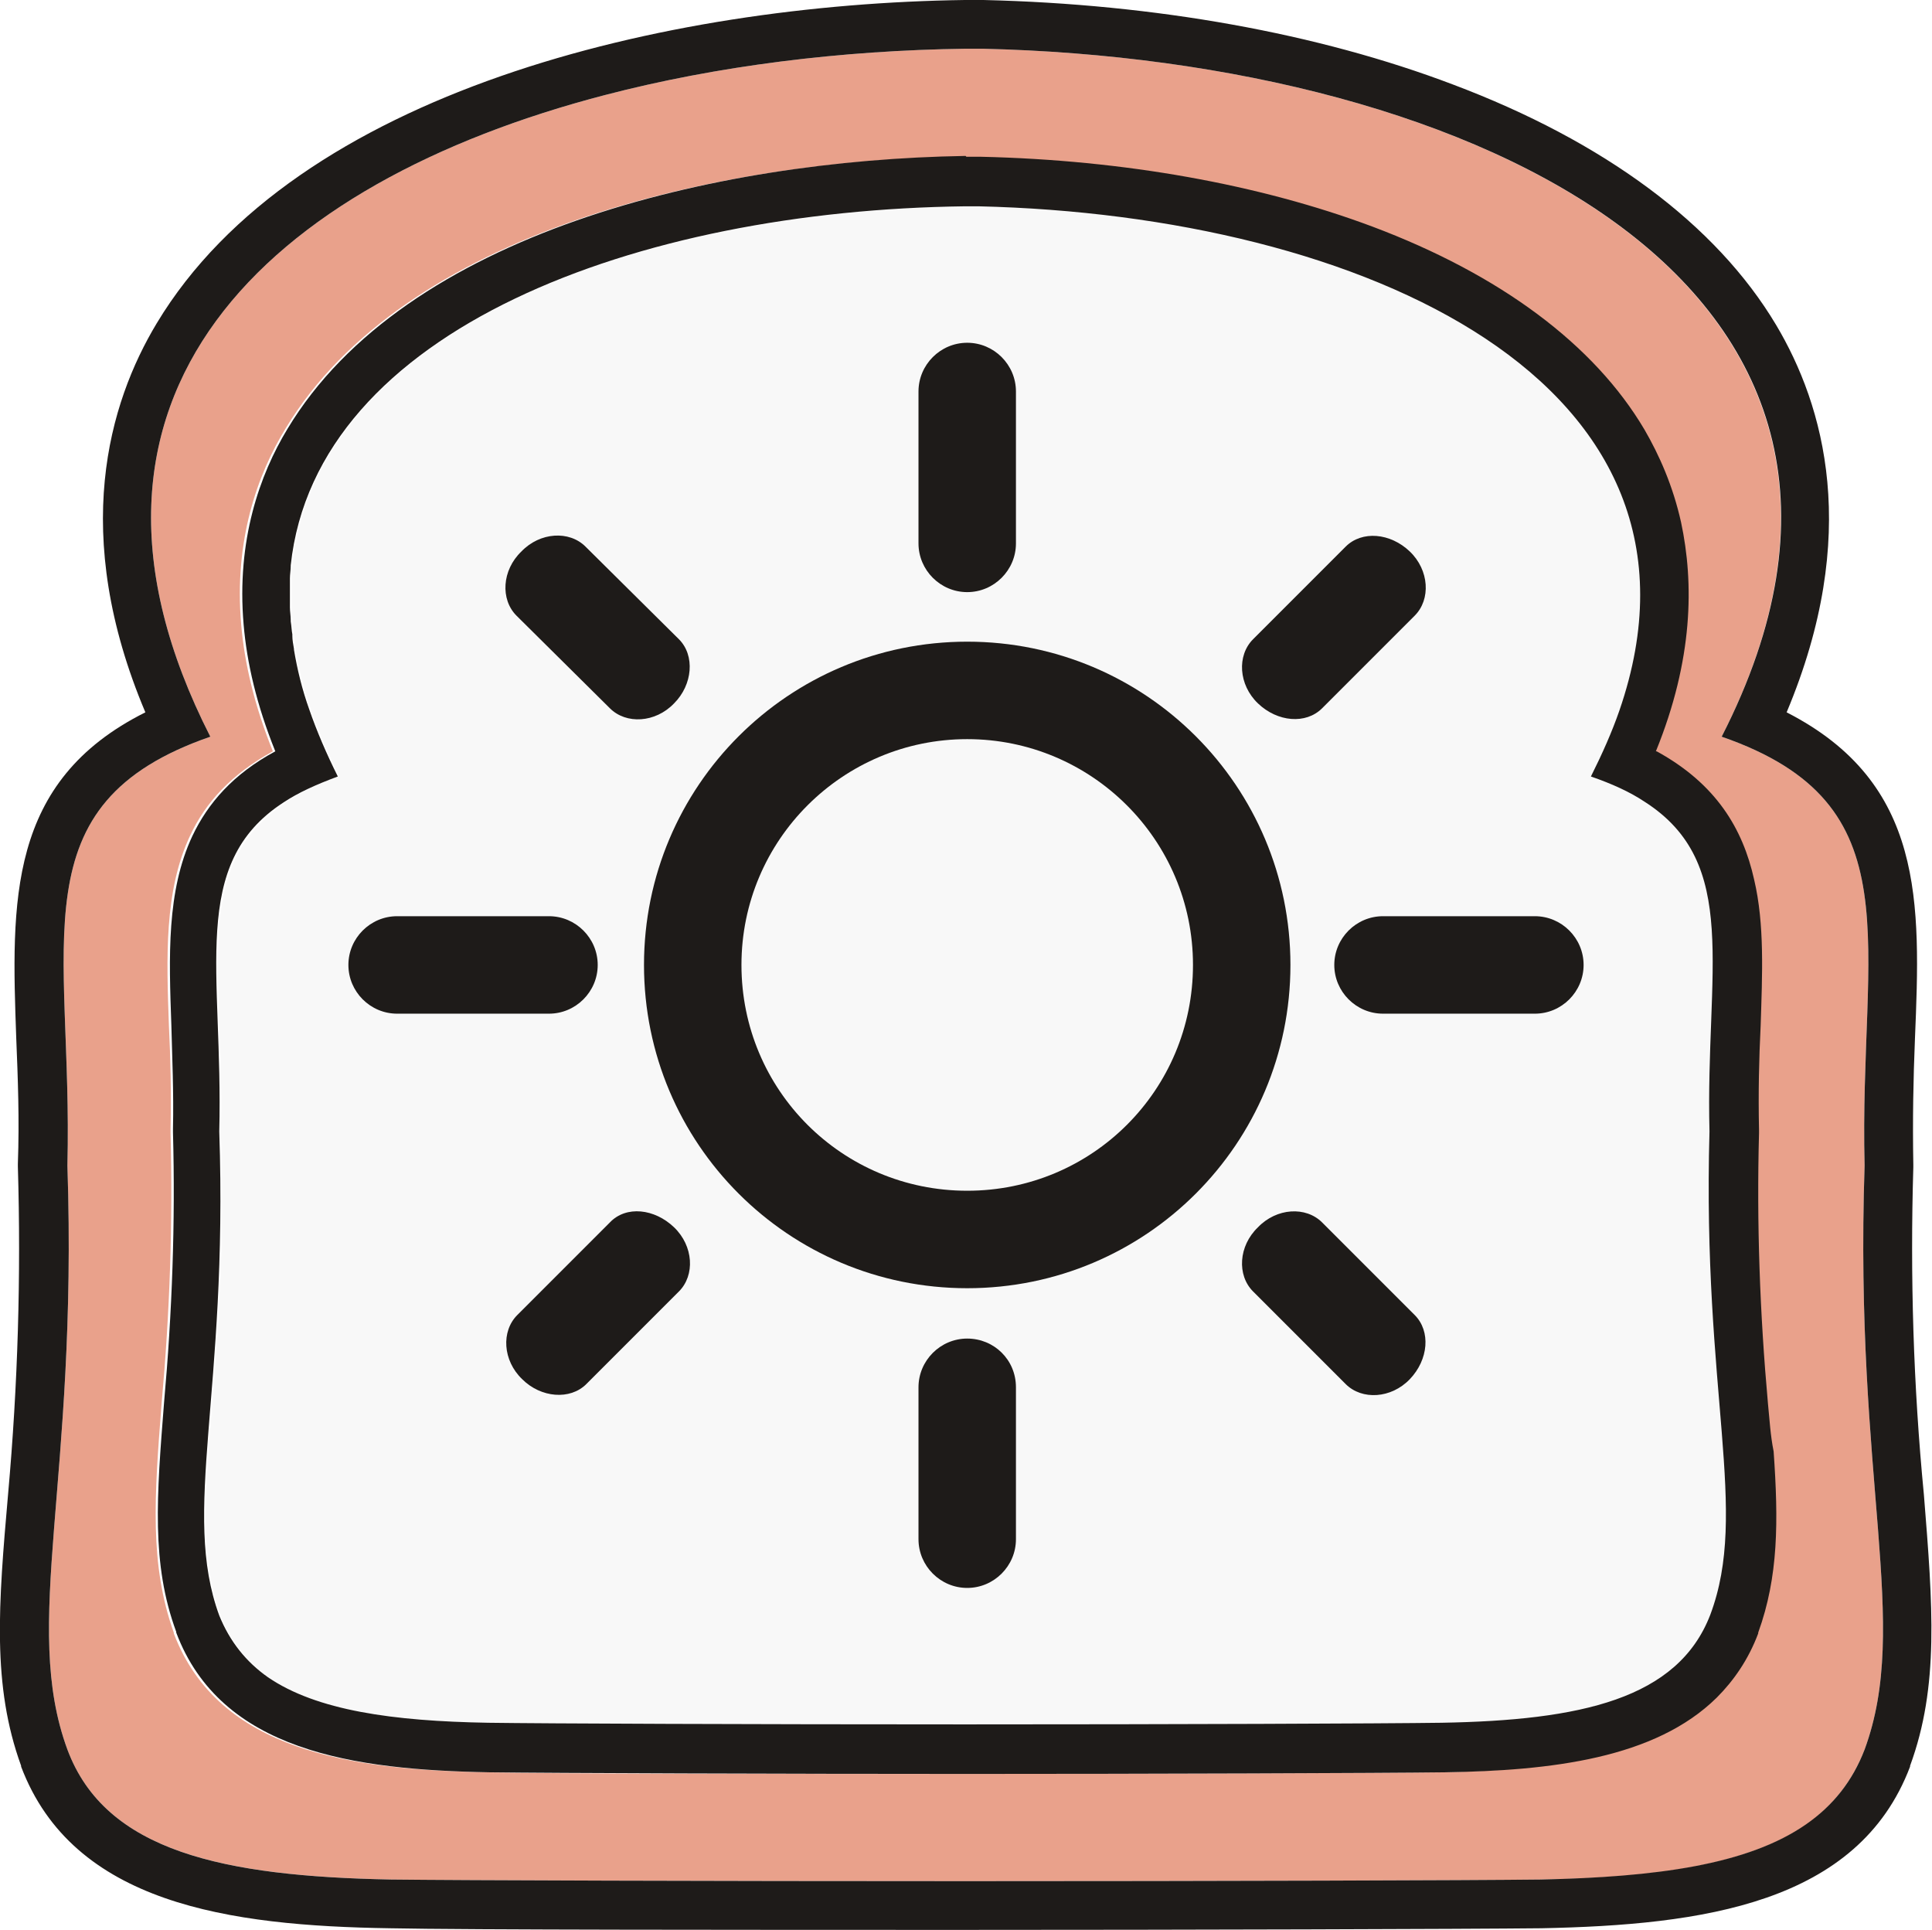
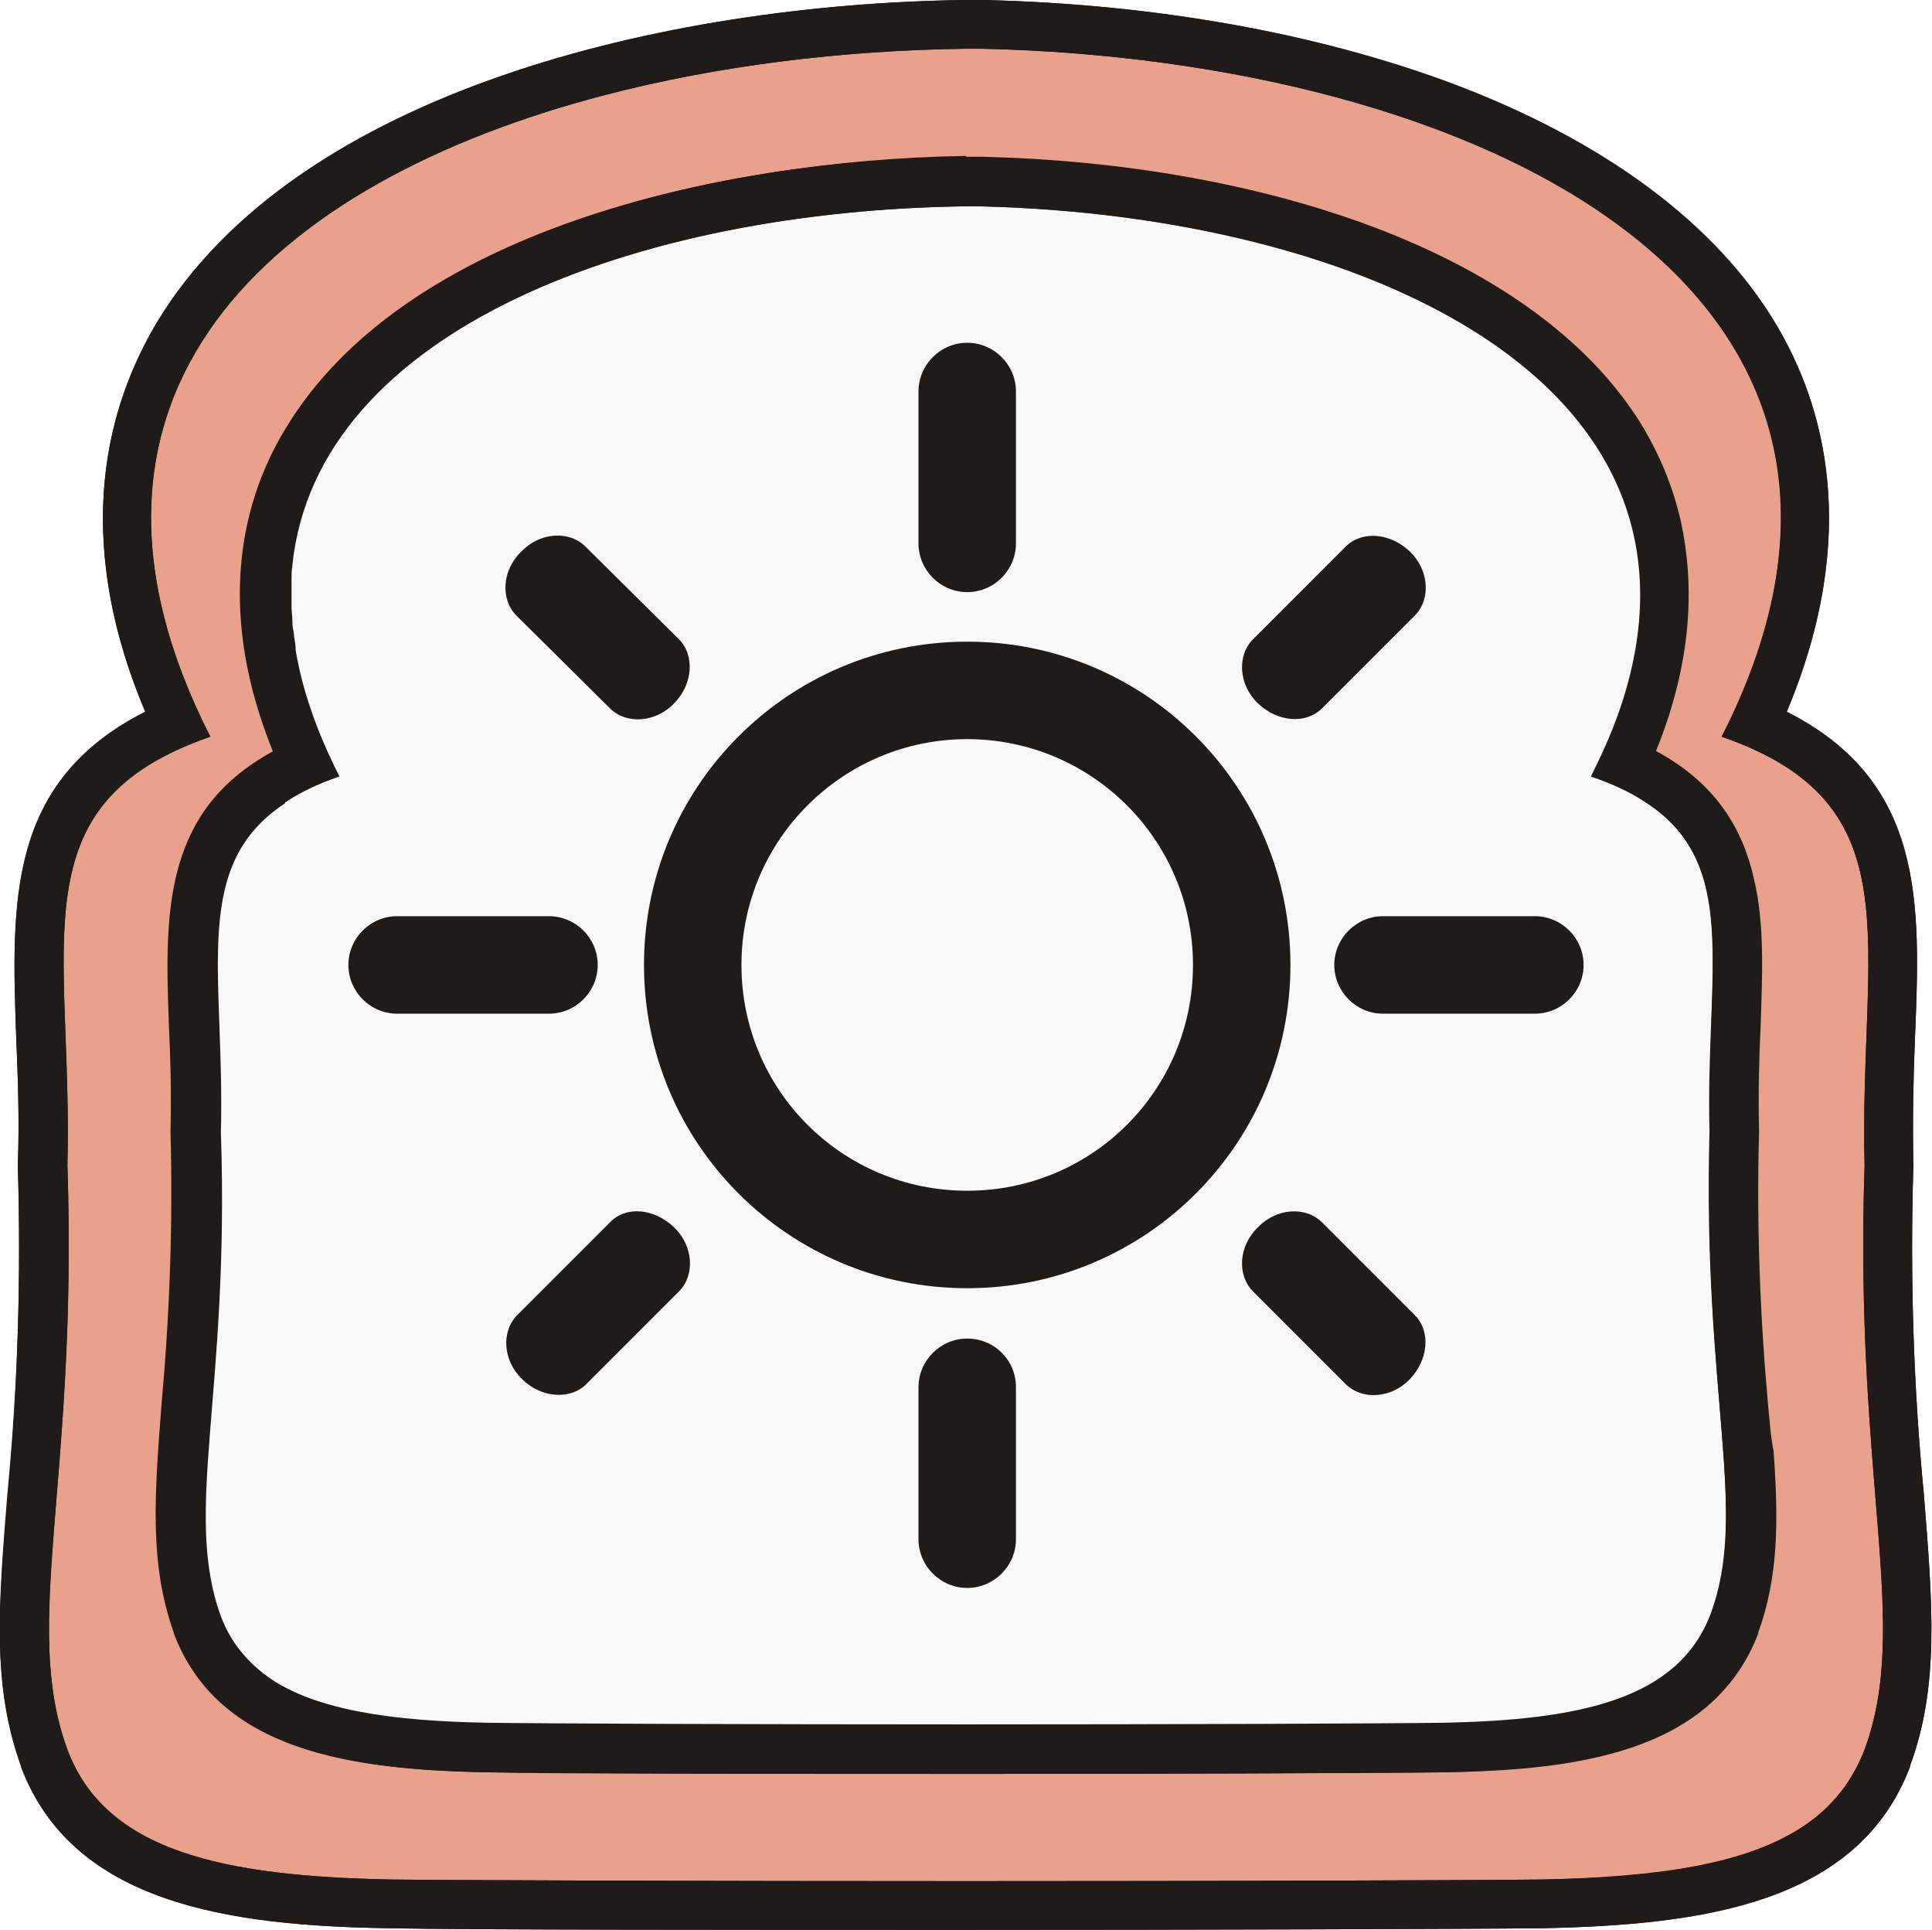
- <svg xmlns="http://www.w3.org/2000/svg" version="1.1" id="Layer_2" x="0px" y="0px" viewBox="0 0 237.9 237.6" style="enable-background:new 0 0 237.9 237.6;" xml:space="preserve">
+ <svg xmlns="http://www.w3.org/2000/svg" version="1.1" id="Layer_2_1_" x="0px" y="0px" viewBox="0 0 237.9 237.6" style="enable-background:new 0 0 237.9 237.6;" xml:space="preserve">
  <style type="text/css">
- 	.st0{fill:none;}
- 	.st1{fill:#E9A18B;}
- 	.st2{fill:#1E1B19;}
+ 	.st0{fill:#1E1B19;}
+ 	.st1{fill:none;}
+ 	.st2{fill:#E9A18B;}
	.st3{fill:#F8F8F8;}
</style>
  <g>
+     <path class="st0" d="M236.9,184c-1.3-13.4-1.7-26.9-1.3-40.3c0-0.1,0-0.2,0-0.4c-0.1-5.6,0-10.6,0.2-15.5   c0.7-16.8,1.2-31.6-15.8-40.2c9.2-21.9,4.6-37.8-1.3-47.7c-7.4-12.4-21.2-22.6-39.8-29.6C162.3,4.1,142.3,0.5,121.1,0H119h-0.1   h-0.1C82,0.5,36.5,11.2,19.3,39.7c-5.9,9.9-10.7,25.9-1.4,47.9C0.9,96.2,1.4,111,2,127.8c0.2,4.9,0.4,10,0.2,15.5   c0,0.1,0,0.2,0,0.4c0.4,13.5,0,26.9-1.3,40.3c-1.1,13.7-1.9,23.6,1.7,33.5v0.1C9,234.4,28.2,237.1,48,237.4   c9.3,0.2,44,0.2,70.9,0.2c26.9,0,61.6-0.1,70.9-0.2c19.8-0.4,39-3,45.4-19.9v-0.1C238.8,207.6,238,197.7,236.9,184z" />
    <g>
-       <path class="st0" d="M36.4,79.8c-0.1-0.6-0.2-1.1-0.2-1.6C36.2,78.7,36.3,79.3,36.4,79.8z" />
-       <path class="st0" d="M36.1,78c-0.1-0.5-0.1-1-0.2-1.6C36,77,36,77.5,36.1,78z" />
-       <path class="st0" d="M35.9,76.2c0-0.5-0.1-1-0.1-1.5C35.8,75.2,35.9,75.7,35.9,76.2z" />
-       <path class="st0" d="M35.8,74.5c0-0.5,0-1,0-1.5C35.8,73.5,35.8,74,35.8,74.5z" />
-       <path class="st0" d="M35.8,72.8c0-0.5,0-1,0-1.5C35.8,71.8,35.8,72.3,35.8,72.8z" />
-       <path class="st0" d="M118.9,218.3c-22.3,0-51-0.1-58.8-0.2c-16.8-0.3-33.1-2.6-38.6-17.2v-0.1c-3-8.4-2.4-16.7-1.5-28.2    c1-11.1,1.4-22.2,1.1-33.3v-0.4c0.1-4.6,0-8.8-0.2-12.8c-0.3-8.4-0.6-16.6,2.6-23.3c-3.2,6.8-2.9,15-2.6,23.4    c0.2,4,0.3,8.2,0.2,12.8v0.4c0.3,11.1-0.1,22.2-1.1,33.3c-0.9,11.5-1.6,19.8,1.5,28.2v0.1c5.5,14.6,21.8,16.8,38.6,17.1    C67.9,218.3,96.6,218.3,118.9,218.3c22.2,0,51,0,58.7-0.2c13.1-0.2,25.9-1.7,33.5-9.3c-7.6,7.6-20.4,9-33.5,9.2    C169.9,218.3,141.2,218.3,118.9,218.3z" />
-       <path class="st0" d="M216.8,126.3c-0.2,4-0.3,8.2-0.2,12.8c0,0.1,0,0.2,0,0.4c-0.3,11.1,0,22.2,1.1,33.3c0.2,2,0.3,4,0.5,5.8    c-0.1-1.8-0.3-3.7-0.4-5.7c-1-11.1-1.4-22.2-1.1-33.3c0-0.1,0-0.2,0-0.4c-0.1-4.6,0-8.8,0.2-12.8c0.2-6.3,0.5-12.5-0.8-18.1    C217.3,113.8,217,120,216.8,126.3z" />
-       <path class="st0" d="M35.8,71.1c0-0.5,0.1-1,0.1-1.5C35.9,70.1,35.9,70.6,35.8,71.1z" />
-       <path class="st0" d="M30,76.9c0.4,4.7,1.6,9.9,3.9,15.6c0,0,0,0,0,0C31.5,86.8,30.4,81.6,30,76.9z" />
-       <path class="st0" d="M204,92.5C204,92.5,204,92.5,204,92.5c4.6-11.3,4.8-20.7,3.1-28.2C208.7,71.8,208.5,81.2,204,92.5z" />
-       <path class="st0" d="M119,25.4h1.6c47.1,1.1,92.8,21.5,78.9,61.9c0,0,0,0.1,0,0.1c14.1-40.5-31.7-61-78.9-62.1L119,25.4    c-40.2,0.5-80,15.1-83,44.2C39,40.5,78.7,25.9,119,25.4z" />
-       <path class="st0" d="M210.7,139.2c-0.5-19.8,3.8-33-8-40.6c0,0,0,0.1,0,0.1C214.4,106.4,210.1,119.5,210.7,139.2    c-1.1,32.3,4.6,46.8-0.1,59.6h0C215.4,186,209.6,171.6,210.7,139.2z" />
-       <path class="st0" d="M229.6,143.5C228.9,116,236,99,212,90.7C240.3,35.3,181.6,7.4,121,6h-2.1c-15.3,0.2-30.6,2.1-44.4,5.7    c13.8-3.6,29.1-5.5,44.4-5.7h2.1c60.6,1.4,119.3,29.3,91,84.7C236,99,228.9,116,229.6,143.5c-1.3,39,5.6,56.4,0,71.9    c-1.5,3.9-3.9,6.9-7.2,9.2c3.3-2.3,5.7-5.3,7.2-9.2v0C235.3,199.9,228.3,182.5,229.6,143.5z" />
-       <path class="st0" d="M27.2,198.8c-4.7-12.8,1.1-27.3,0-59.6c0.5-19.7-3.8-32.9,7.9-40.5c0,0,0,0,0-0.1    c-11.7,7.7-7.4,20.8-7.9,40.5C28.3,171.6,22.5,186,27.2,198.8c1.2,3.2,3.2,5.7,6,7.6C30.5,204.6,28.5,202.1,27.2,198.8z" />
-       <path class="st0" d="M36.4,79.9c0.4,2.4,1,4.8,1.9,7.4c0,0,0,0,0,0C37.4,84.7,36.8,82.3,36.4,79.9z" />
-       <path class="st1" d="M229.6,215.4c5.7-15.5-1.3-32.9,0-71.9C228.9,116,236,99,212,90.7C240.2,35.3,181.6,7.4,121,6h-2.1    c-15.3,0.2-30.6,2.1-44.4,5.7c-41.5,10.8-70,37-48.6,79C1.9,99,9,116,8.3,143.5c1.3,39-5.7,56.4,0,71.9    c4.7,12.6,19.3,15.6,39.9,16c8.4,0.1,39.6,0.2,70.8,0.2s62.4-0.1,70.8-0.2c14.1-0.2,25.4-1.8,32.7-6.8    C225.7,222.3,228.1,219.3,229.6,215.4z M216.2,200.9L216.2,200.9c-1.2,3.3-2.9,5.9-5.1,8c-7.6,7.6-20.4,9-33.5,9.3    c-7.8,0.1-36.5,0.2-58.8,0.2c-22.3,0-51,0-58.8-0.2c-16.8-0.3-33.1-2.6-38.6-17.1V201c-3-8.4-2.4-16.7-1.5-28.2    c1-11.1,1.4-22.2,1.1-33.3v-0.4c0.1-4.6,0-8.8-0.2-12.8c-0.3-8.4-0.6-16.6,2.6-23.4c1.9-4.1,5.1-7.6,10.2-10.4    c-2.3-5.7-3.5-10.9-3.9-15.6c-0.9-10.4,2-18.5,5.5-24.2c14.5-24,52.6-33,83.4-33.4h0.1l0.1,0.1h1.8c17.6,0.4,34.3,3.4,48.2,8.6    c15.7,5.8,27.3,14.5,33.5,25c1.8,3.1,3.5,6.9,4.5,11.4c1.7,7.5,1.5,16.9-3,28.2c7.3,4,10.6,9.5,12,15.8c1.3,5.6,1,11.8,0.8,18.1    c-0.2,4-0.3,8.2-0.2,12.8c0,0.1,0,0.2,0,0.4c-0.3,11.1,0,22.2,1.1,33.3c0.2,2,0.3,3.9,0.4,5.7C218.8,187.2,218.8,194,216.2,200.9z    " />
-       <path class="st2" d="M236.9,184c-1.3-13.4-1.7-26.9-1.3-40.3c0-0.1,0-0.2,0-0.3c-0.1-5.6,0-10.6,0.2-15.5    c0.7-16.8,1.2-31.5-15.8-40.2c9.2-21.9,4.6-37.8-1.3-47.7c-7.4-12.4-21.2-22.6-39.8-29.6C162.3,4.1,142.3,0.5,121.1,0h-2.3    C82,0.5,36.5,11.2,19.3,39.8c-5.9,9.8-10.7,25.9-1.4,47.9C0.9,96.2,1.4,111,2,127.8c0.2,4.9,0.4,10,0.2,15.5v0.3    c0.4,13.5,0,26.9-1.2,40.3c-1.2,13.7-2,23.6,1.6,33.5v0.1C9,234.4,28.2,237.1,48,237.4c9.3,0.2,44,0.2,70.9,0.2s61.6-0.1,70.9-0.2    c19.8-0.4,39-3,45.4-19.9v-0.1C238.8,207.6,238,197.7,236.9,184z M229.6,215.4L229.6,215.4c-1.5,3.9-3.9,6.9-7.2,9.2    c-7.2,5-18.5,6.5-32.7,6.8c-8.4,0.1-39.6,0.2-70.8,0.2s-62.4-0.1-70.8-0.2C27.6,231,13,228,8.3,215.4c-5.7-15.5,1.3-32.9,0-71.9    C9,116,1.9,99,25.9,90.7c-21.4-42,7.1-68.2,48.6-79c13.8-3.6,29.1-5.5,44.4-5.7h2.1c60.6,1.4,119.3,29.3,91,84.7    c24,8.3,16.9,25.3,17.6,52.8C228.3,182.5,235.3,199.9,229.6,215.4z" />
-       <path class="st3" d="M210.6,139.2c-0.6-19.7,3.8-32.9-7.9-40.5c0,0,0-0.1,0-0.1c-1.8-1.2-4-2.2-6.6-3.1c1.4-2.8,2.6-5.5,3.5-8.1    c0,0,0-0.1,0-0.1c13.9-40.4-31.8-60.8-78.9-61.9H119c-40.3,0.5-80,15.1-83,44.2c0,0,0,0.1,0,0.1c-0.1,0.5-0.1,1-0.1,1.5    c0,0.1,0,0.1,0,0.2c0,0.5,0,1,0,1.5c0,0.1,0,0.1,0,0.2c0,0.5,0,1,0,1.5c0,0.1,0,0.2,0,0.2c0,0.5,0.1,1,0.1,1.5c0,0.1,0,0.1,0,0.2    c0,0.5,0.1,1,0.2,1.6c0,0.1,0,0.1,0,0.2c0.1,0.5,0.2,1.1,0.2,1.6c0,0,0,0.1,0,0.1c0.4,2.4,1,4.8,1.9,7.4c0,0,0,0,0,0    c0.9,2.7,2.1,5.4,3.5,8.2c-2.7,0.9-4.9,2-6.7,3.2c0,0,0,0,0,0.1c-11.7,7.7-7.4,20.8-7.9,40.5c1.1,32.3-4.7,46.7,0,59.6    c1.2,3.2,3.3,5.7,6,7.6c6,4.2,15.3,5.4,27.1,5.6c7,0.1,32.8,0.2,58.7,0.2s51.7-0.1,58.7-0.2c17.1-0.3,29.1-2.8,33.1-13.3h0    C215.3,186,209.6,171.6,210.6,139.2z" />
-       <path class="st2" d="M217.7,172.8c-1-11.1-1.4-22.2-1.1-33.3c0-0.1,0-0.2,0-0.4c-0.1-4.6,0-8.8,0.2-12.8c0.2-6.3,0.5-12.5-0.8-18    c-1.4-6.3-4.7-11.8-12-15.8c0,0,0,0-0.1,0c4.6-11.3,4.7-20.7,3.1-28.2c-1-4.5-2.7-8.3-4.5-11.4c-6.2-10.5-17.8-19.1-33.5-25    c-13.9-5.2-30.6-8.2-48.2-8.6H119l-0.1-0.1h-0.1C88,19.7,49.9,28.7,35.4,52.8C32,58.4,29.1,66.5,30,76.9c0.4,4.7,1.6,9.9,3.9,15.6    c0,0,0,0,0,0c-5.2,2.8-8.3,6.4-10.2,10.4c-3.2,6.8-2.9,14.9-2.6,23.3c0.1,4,0.3,8.2,0.2,12.8v0.4c0.3,11.1-0.1,22.2-1.1,33.3    c-0.9,11.5-1.6,19.8,1.5,28.2v0.1c5.5,14.6,21.8,16.9,38.6,17.2c7.7,0.1,36.5,0.2,58.8,0.2c22.3,0,51-0.1,58.8-0.2    c13.1-0.2,25.9-1.7,33.5-9.2c2.1-2.1,3.9-4.7,5.1-7.9v-0.1c2.5-6.9,2.5-13.7,1.9-22.3C218,176.7,217.9,174.8,217.7,172.8z     M210.6,198.8L210.6,198.8c-4,10.4-16,13-33.1,13.3c-7,0.1-32.8,0.2-58.7,0.2s-51.7-0.1-58.7-0.2c-11.7-0.2-21.1-1.5-27.1-5.6    c-2.7-1.9-4.7-4.4-6-7.6c-4.7-12.8,1.1-27.3,0-59.6c0.5-19.7-3.8-32.9,7.9-40.5c1.8-1.2,4-2.2,6.7-3.2c-1.4-2.8-2.6-5.6-3.5-8.2    c-0.9-2.5-1.5-5-1.9-7.4c0,0,0-0.1,0-0.1c-0.1-0.6-0.2-1.1-0.2-1.6c0-0.1,0-0.1,0-0.2c-0.1-0.5-0.1-1-0.2-1.6c0-0.1,0-0.1,0-0.2    c0-0.5-0.1-1-0.1-1.5c0-0.1,0-0.2,0-0.2c0-0.5,0-1,0-1.5c0-0.1,0-0.1,0-0.2c0-0.5,0-1,0-1.5c0-0.1,0-0.1,0-0.2    c0-0.5,0.1-1,0.1-1.5c0,0,0-0.1,0-0.1c3.1-29.1,42.8-43.7,83-44.2h1.7c47.2,1.1,92.9,21.6,78.9,62.1c-0.9,2.6-2.1,5.3-3.5,8.1    c2.6,0.9,4.8,1.9,6.6,3.1c11.9,7.6,7.5,20.8,8,40.6C209.6,171.6,215.4,186,210.6,198.8L210.6,198.8z" />
-     </g>
-     <g>
-       <path class="st2" d="M119.1,79c-22,0-39.8,17.8-39.8,39.8s17.8,39.8,39.8,39.8s39.8-17.8,39.8-39.8C158.9,96.8,141.1,79,119.1,79z     M119.1,146.6c-15.4,0-27.8-12.4-27.8-27.8S103.8,91,119.1,91s27.8,12.4,27.8,27.8C146.9,134.2,134.5,146.6,119.1,146.6    L119.1,146.6z" />
-       <path class="st2" d="M119.1,164.8c-3.3,0-6,2.7-6,6v18.7c0,3.3,2.7,6,6,6s6-2.7,6-6v-18.7C125.1,167.4,122.4,164.8,119.1,164.8z" />
-       <path class="st2" d="M73.6,118.8c0-3.3-2.7-6-6-6H48.9c-3.3,0-6,2.7-6,6s2.7,6,6,6h18.7C70.9,124.8,73.6,122.1,73.6,118.8z" />
-       <path class="st2" d="M75.1,150.5l-11.4,11.4c-2,2-1.8,5.6,0.6,7.9c2.3,2.3,5.9,2.6,7.9,0.6l11.4-11.4c2-2,1.8-5.6-0.6-7.9    S77.1,148.4,75.1,150.5z" />
-       <path class="st2" d="M119.1,72.9c3.3,0,6-2.7,6-6V48.2c0-3.3-2.7-6-6-6s-6,2.7-6,6v18.7C113.1,70.2,115.8,72.9,119.1,72.9z" />
-       <path class="st2" d="M75.1,87.2c2,2,5.6,1.8,7.9-0.6c2.3-2.3,2.6-5.9,0.6-7.9L72.1,67.3c-2-2-5.6-1.8-7.9,0.6    c-2.4,2.3-2.6,5.9-0.6,7.9L75.1,87.2z" />
-       <path class="st2" d="M189,112.8h-18.7c-3.3,0-6,2.7-6,6s2.7,6,6,6H189c3.3,0,6-2.7,6-6S192.3,112.8,189,112.8L189,112.8z" />
-       <path class="st2" d="M162.8,150.5c-2-2-5.6-1.8-7.9,0.6c-2.4,2.3-2.6,5.9-0.6,7.9l11.4,11.4c2,2,5.6,1.8,7.9-0.6s2.6-5.9,0.6-7.9    L162.8,150.5z" />
-       <path class="st2" d="M162.8,87.2l11.4-11.4c2-2,1.8-5.6-0.6-7.9s-5.9-2.6-7.9-0.6l-11.4,11.4c-2,2-1.8,5.6,0.6,7.9    S160.8,89.2,162.8,87.2z" />
+       <g>
+         <path class="st1" d="M36.4,79.8c-0.1-0.6-0.2-1.1-0.2-1.6C36.2,78.7,36.3,79.3,36.4,79.8z" />
+         <path class="st1" d="M36.1,78c-0.1-0.5-0.1-1-0.2-1.6C36,77,36,77.5,36.1,78z" />
+         <path class="st1" d="M35.9,76.2c0-0.5-0.1-1-0.1-1.5C35.8,75.2,35.9,75.7,35.9,76.2z" />
+         <path class="st1" d="M35.8,74.5c0-0.5,0-1,0-1.5C35.8,73.5,35.8,74,35.8,74.5z" />
+         <path class="st1" d="M35.8,72.8c0-0.5,0-1,0-1.5C35.8,71.8,35.8,72.3,35.8,72.8z" />
+         <path class="st1" d="M118.9,218.3c-22.3,0-51-0.1-58.8-0.2c-16.8-0.3-33.1-2.6-38.6-17.2v-0.1c-3-8.4-2.4-16.7-1.5-28.2     c1-11.1,1.4-22.2,1.1-33.3v-0.4c0.1-4.6,0-8.8-0.2-12.8c-0.3-8.4-0.6-16.6,2.6-23.3c-3.2,6.8-2.9,15-2.6,23.4     c0.2,4,0.3,8.2,0.2,12.8v0.4c0.3,11.1-0.1,22.2-1.1,33.3c-0.9,11.5-1.6,19.8,1.5,28.2v0.1c5.5,14.6,21.8,16.8,38.6,17.1     C67.9,218.3,96.6,218.3,118.9,218.3c22.2,0,51,0,58.7-0.2c13.1-0.2,25.9-1.7,33.5-9.3c-7.6,7.6-20.4,9-33.5,9.2     C169.9,218.3,141.2,218.3,118.9,218.3z" />
+         <path class="st1" d="M216.8,126.3c-0.2,4-0.3,8.2-0.2,12.8c0,0.1,0,0.2,0,0.4c-0.3,11.1,0,22.2,1.1,33.3c0.2,2,0.3,4,0.5,5.8     c-0.1-1.8-0.3-3.7-0.4-5.7c-1-11.1-1.4-22.2-1.1-33.3c0-0.1,0-0.2,0-0.4c-0.1-4.6,0-8.8,0.2-12.8c0.2-6.3,0.5-12.5-0.8-18.1     C217.3,113.8,217,120,216.8,126.3z" />
+         <path class="st1" d="M35.8,71.1c0-0.5,0.1-1,0.1-1.5C35.9,70.1,35.9,70.6,35.8,71.1z" />
+         <path class="st1" d="M30,76.9c0.4,4.7,1.6,9.9,3.9,15.6l0,0C31.5,86.8,30.4,81.6,30,76.9z" />
+         <path class="st1" d="M204,92.5L204,92.5c4.6-11.3,4.8-20.7,3.1-28.2C208.7,71.8,208.5,81.2,204,92.5z" />
+         <path class="st1" d="M119,25.4h1.6c47.1,1.1,92.8,21.5,78.9,61.9v0.1c14.1-40.5-31.7-61-78.9-62.1L119,25.4     c-40.2,0.5-80,15.1-83,44.2C39,40.5,78.7,25.9,119,25.4z" />
+         <path class="st1" d="M210.7,139.2c-0.5-19.8,3.8-33-8-40.6v0.1C214.4,106.4,210.1,119.5,210.7,139.2c-1.1,32.3,4.6,46.8-0.1,59.6     l0,0C215.4,186,209.6,171.6,210.7,139.2z" />
+         <path class="st1" d="M229.6,143.5C228.9,116,236,99,212,90.7C240.3,35.3,181.6,7.4,121,6h-2.1c-15.3,0.2-30.6,2.1-44.4,5.7     c13.8-3.6,29.1-5.5,44.4-5.7h2.1c60.6,1.4,119.3,29.3,91,84.7C236,99,228.9,116,229.6,143.5c-1.3,39,5.6,56.4,0,71.9     c-1.5,3.9-3.9,6.9-7.2,9.2c3.3-2.3,5.7-5.3,7.2-9.2l0,0C235.3,199.9,228.3,182.5,229.6,143.5z" />
+         <path class="st1" d="M27.2,198.8c-4.7-12.8,1.1-27.3,0-59.6c0.5-19.7-3.8-32.9,7.9-40.5c0,0,0,0,0-0.1     c-11.7,7.7-7.4,20.8-7.9,40.5C28.3,171.6,22.5,186,27.2,198.8c1.2,3.2,3.2,5.7,6,7.6C30.5,204.6,28.5,202.1,27.2,198.8z" />
+         <path class="st1" d="M36.4,79.9c0.4,2.4,1,4.8,1.9,7.4l0,0C37.4,84.7,36.8,82.3,36.4,79.9z" />
+         <path class="st2" d="M229.6,215.4c5.7-15.5-1.3-32.9,0-71.9C228.9,116,236,99,212,90.7C240.2,35.3,181.6,7.4,121,6h-2.1     c-15.3,0.2-30.6,2.1-44.4,5.7c-41.5,10.8-70,37-48.6,79C1.9,99,9,116,8.3,143.5c1.3,39-5.7,56.4,0,71.9     c4.7,12.6,19.3,15.6,39.9,16c8.4,0.1,39.6,0.2,70.8,0.2s62.4-0.1,70.8-0.2c14.1-0.2,25.4-1.8,32.7-6.8     C225.7,222.3,228.1,219.3,229.6,215.4z M216.2,200.9L216.2,200.9c-1.2,3.3-2.9,5.9-5.1,8c-7.6,7.6-20.4,9-33.5,9.3     c-7.8,0.1-36.5,0.2-58.8,0.2s-51,0-58.8-0.2c-16.8-0.3-33.1-2.6-38.6-17.1V201c-3-8.4-2.4-16.7-1.5-28.2     c1-11.1,1.4-22.2,1.1-33.3v-0.4c0.1-4.6,0-8.8-0.2-12.8c-0.3-8.4-0.6-16.6,2.6-23.4c1.9-4.1,5.1-7.6,10.2-10.4     c-2.3-5.7-3.5-10.9-3.9-15.6c-0.9-10.4,2-18.5,5.5-24.2c14.5-24,52.6-33,83.4-33.4h0.1l0.1,0.1h1.8c17.6,0.4,34.3,3.4,48.2,8.6     c15.7,5.8,27.3,14.5,33.5,25c1.8,3.1,3.5,6.9,4.5,11.4c1.7,7.5,1.5,16.9-3,28.2c7.3,4,10.6,9.5,12,15.8c1.3,5.6,1,11.8,0.8,18.1     c-0.2,4-0.3,8.2-0.2,12.8c0,0.1,0,0.2,0,0.4c-0.3,11.1,0,22.2,1.1,33.3c0.2,2,0.3,3.9,0.4,5.7C218.8,187.2,218.8,194,216.2,200.9     z" />
+         <path class="st0" d="M236.9,184c-1.3-13.4-1.7-26.9-1.3-40.3c0-0.1,0-0.2,0-0.3c-0.1-5.6,0-10.6,0.2-15.5     c0.7-16.8,1.2-31.5-15.8-40.2c9.2-21.9,4.6-37.8-1.3-47.7c-7.4-12.4-21.2-22.6-39.8-29.6C162.3,4.1,142.3,0.5,121.1,0h-2.3     C82,0.5,36.5,11.2,19.3,39.8c-5.9,9.8-10.7,25.9-1.4,47.9C0.9,96.2,1.4,111,2,127.8c0.2,4.9,0.4,10,0.2,15.5v0.3     c0.4,13.5,0,26.9-1.2,40.3c-1.2,13.7-2,23.6,1.6,33.5v0.1C9,234.4,28.2,237.1,48,237.4c9.3,0.2,44,0.2,70.9,0.2     s61.6-0.1,70.9-0.2c19.8-0.4,39-3,45.4-19.9v-0.1C238.8,207.6,238,197.7,236.9,184z M229.6,215.4L229.6,215.4     c-1.5,3.9-3.9,6.9-7.2,9.2c-7.2,5-18.5,6.5-32.7,6.8c-8.4,0.1-39.6,0.2-70.8,0.2s-62.4-0.1-70.8-0.2C27.6,231,13,228,8.3,215.4     c-5.7-15.5,1.3-32.9,0-71.9C9,116,1.9,99,25.9,90.7c-21.4-42,7.1-68.2,48.6-79c13.8-3.6,29.1-5.5,44.4-5.7h2.1     c60.6,1.4,119.3,29.3,91,84.7c24,8.3,16.9,25.3,17.6,52.8C228.3,182.5,235.3,199.9,229.6,215.4z" />
+         <path class="st3" d="M210.6,139.2c-0.6-19.7,3.8-32.9-7.9-40.5v-0.1c-1.8-1.2-4-2.2-6.6-3.1c1.4-2.8,2.6-5.5,3.5-8.1v-0.1     c13.9-40.4-31.8-60.8-78.9-61.9H119c-40.3,0.5-80,15.1-83,44.2v0.1c-0.1,0.5-0.1,1-0.1,1.5c0,0.1,0,0.1,0,0.2c0,0.5,0,1,0,1.5     c0,0.1,0,0.1,0,0.2c0,0.5,0,1,0,1.5c0,0.1,0,0.2,0,0.2c0,0.5,0.1,1,0.1,1.5c0,0.1,0,0.1,0,0.2c0,0.5,0.1,1,0.2,1.6     c0,0.1,0,0.1,0,0.2c0.1,0.5,0.2,1.1,0.2,1.6V80c0.4,2.4,1,4.8,1.9,7.4l0,0c0.9,2.7,2.1,5.4,3.5,8.2c-2.7,0.9-4.9,2-6.7,3.2     c0,0,0,0,0,0.1c-11.7,7.7-7.4,20.8-7.9,40.5c1.1,32.3-4.7,46.7,0,59.6c1.2,3.2,3.3,5.7,6,7.6c6,4.2,15.3,5.4,27.1,5.6     c7,0.1,32.8,0.2,58.7,0.2s51.7-0.1,58.7-0.2c17.1-0.3,29.1-2.8,33.1-13.3l0,0C215.3,186,209.6,171.6,210.6,139.2z" />
+         <path class="st0" d="M217.7,172.8c-1-11.1-1.4-22.2-1.1-33.3c0-0.1,0-0.2,0-0.4c-0.1-4.6,0-8.8,0.2-12.8c0.2-6.3,0.5-12.5-0.8-18     c-1.4-6.3-4.7-11.8-12-15.8c0,0,0,0-0.1,0c4.6-11.3,4.7-20.7,3.1-28.2c-1-4.5-2.7-8.3-4.5-11.4c-6.2-10.5-17.8-19.1-33.5-25     c-13.9-5.2-30.6-8.2-48.2-8.6H119l-0.1-0.1h-0.1C88,19.7,49.9,28.7,35.4,52.8C32,58.4,29.1,66.5,30,76.9     c0.4,4.7,1.6,9.9,3.9,15.6l0,0c-5.2,2.8-8.3,6.4-10.2,10.4c-3.2,6.8-2.9,14.9-2.6,23.3c0.1,4,0.3,8.2,0.2,12.8v0.4     c0.3,11.1-0.1,22.2-1.1,33.3c-0.9,11.5-1.6,19.8,1.5,28.2v0.1c5.5,14.6,21.8,16.9,38.6,17.2c7.7,0.1,36.5,0.2,58.8,0.2     s51-0.1,58.8-0.2c13.1-0.2,25.9-1.7,33.5-9.2c2.1-2.1,3.9-4.7,5.1-7.9V201c2.5-6.9,2.5-13.7,1.9-22.3     C218,176.7,217.9,174.8,217.7,172.8z M210.6,198.8L210.6,198.8c-4,10.4-16,13-33.1,13.3c-7,0.1-32.8,0.2-58.7,0.2     s-51.7-0.1-58.7-0.2c-11.7-0.2-21.1-1.5-27.1-5.6c-2.7-1.9-4.7-4.4-6-7.6c-4.7-12.8,1.1-27.3,0-59.6c0.5-19.7-3.8-32.9,7.9-40.5     c1.8-1.2,4-2.2,6.7-3.2c-1.4-2.8-2.6-5.6-3.5-8.2c-0.9-2.5-1.5-5-1.9-7.4v-0.1c-0.1-0.6-0.2-1.1-0.2-1.6c0-0.1,0-0.1,0-0.2     c-0.1-0.5-0.1-1-0.2-1.6c0-0.1,0-0.1,0-0.2c0-0.5-0.1-1-0.1-1.5c0-0.1,0-0.2,0-0.2c0-0.5,0-1,0-1.5c0-0.1,0-0.1,0-0.2     c0-0.5,0-1,0-1.5c0-0.1,0-0.1,0-0.2c0-0.5,0.1-1,0.1-1.5v-0.1c3.1-29.1,42.8-43.7,83-44.2h1.7c47.2,1.1,92.9,21.6,78.9,62.1     c-0.9,2.6-2.1,5.3-3.5,8.1c2.6,0.9,4.8,1.9,6.6,3.1c11.9,7.6,7.5,20.8,8,40.6C209.6,171.6,215.4,186,210.6,198.8L210.6,198.8z" />
+       </g>
+       <g>
+         <path class="st0" d="M119.1,79c-22,0-39.8,17.8-39.8,39.8s17.8,39.8,39.8,39.8s39.8-17.8,39.8-39.8C158.9,96.8,141.1,79,119.1,79     z M119.1,146.6c-15.4,0-27.8-12.4-27.8-27.8S103.8,91,119.1,91s27.8,12.4,27.8,27.8S134.5,146.6,119.1,146.6L119.1,146.6z" />
+         <path class="st0" d="M119.1,164.8c-3.3,0-6,2.7-6,6v18.7c0,3.3,2.7,6,6,6s6-2.7,6-6v-18.7C125.1,167.4,122.4,164.8,119.1,164.8z" />
+         <path class="st0" d="M73.6,118.8c0-3.3-2.7-6-6-6H48.9c-3.3,0-6,2.7-6,6s2.7,6,6,6h18.7C70.9,124.8,73.6,122.1,73.6,118.8z" />
+         <path class="st0" d="M75.1,150.5l-11.4,11.4c-2,2-1.8,5.6,0.6,7.9c2.3,2.3,5.9,2.6,7.9,0.6L83.6,159c2-2,1.8-5.6-0.6-7.9     S77.1,148.4,75.1,150.5z" />
+         <path class="st0" d="M119.1,72.9c3.3,0,6-2.7,6-6V48.2c0-3.3-2.7-6-6-6s-6,2.7-6,6v18.7C113.1,70.2,115.8,72.9,119.1,72.9z" />
+         <path class="st0" d="M75.1,87.2c2,2,5.6,1.8,7.9-0.6c2.3-2.3,2.6-5.9,0.6-7.9L72.1,67.3c-2-2-5.6-1.8-7.9,0.6     c-2.4,2.3-2.6,5.9-0.6,7.9L75.1,87.2z" />
+         <path class="st0" d="M189,112.8h-18.7c-3.3,0-6,2.7-6,6s2.7,6,6,6H189c3.3,0,6-2.7,6-6S192.3,112.8,189,112.8L189,112.8z" />
+         <path class="st0" d="M162.8,150.5c-2-2-5.6-1.8-7.9,0.6c-2.4,2.3-2.6,5.9-0.6,7.9l11.4,11.4c2,2,5.6,1.8,7.9-0.6s2.6-5.9,0.6-7.9     L162.8,150.5z" />
+         <path class="st0" d="M162.8,87.2l11.4-11.4c2-2,1.8-5.6-0.6-7.9s-5.9-2.6-7.9-0.6l-11.4,11.4c-2,2-1.8,5.6,0.6,7.9     S160.8,89.2,162.8,87.2z" />
+       </g>
    </g>
  </g>
</svg>
